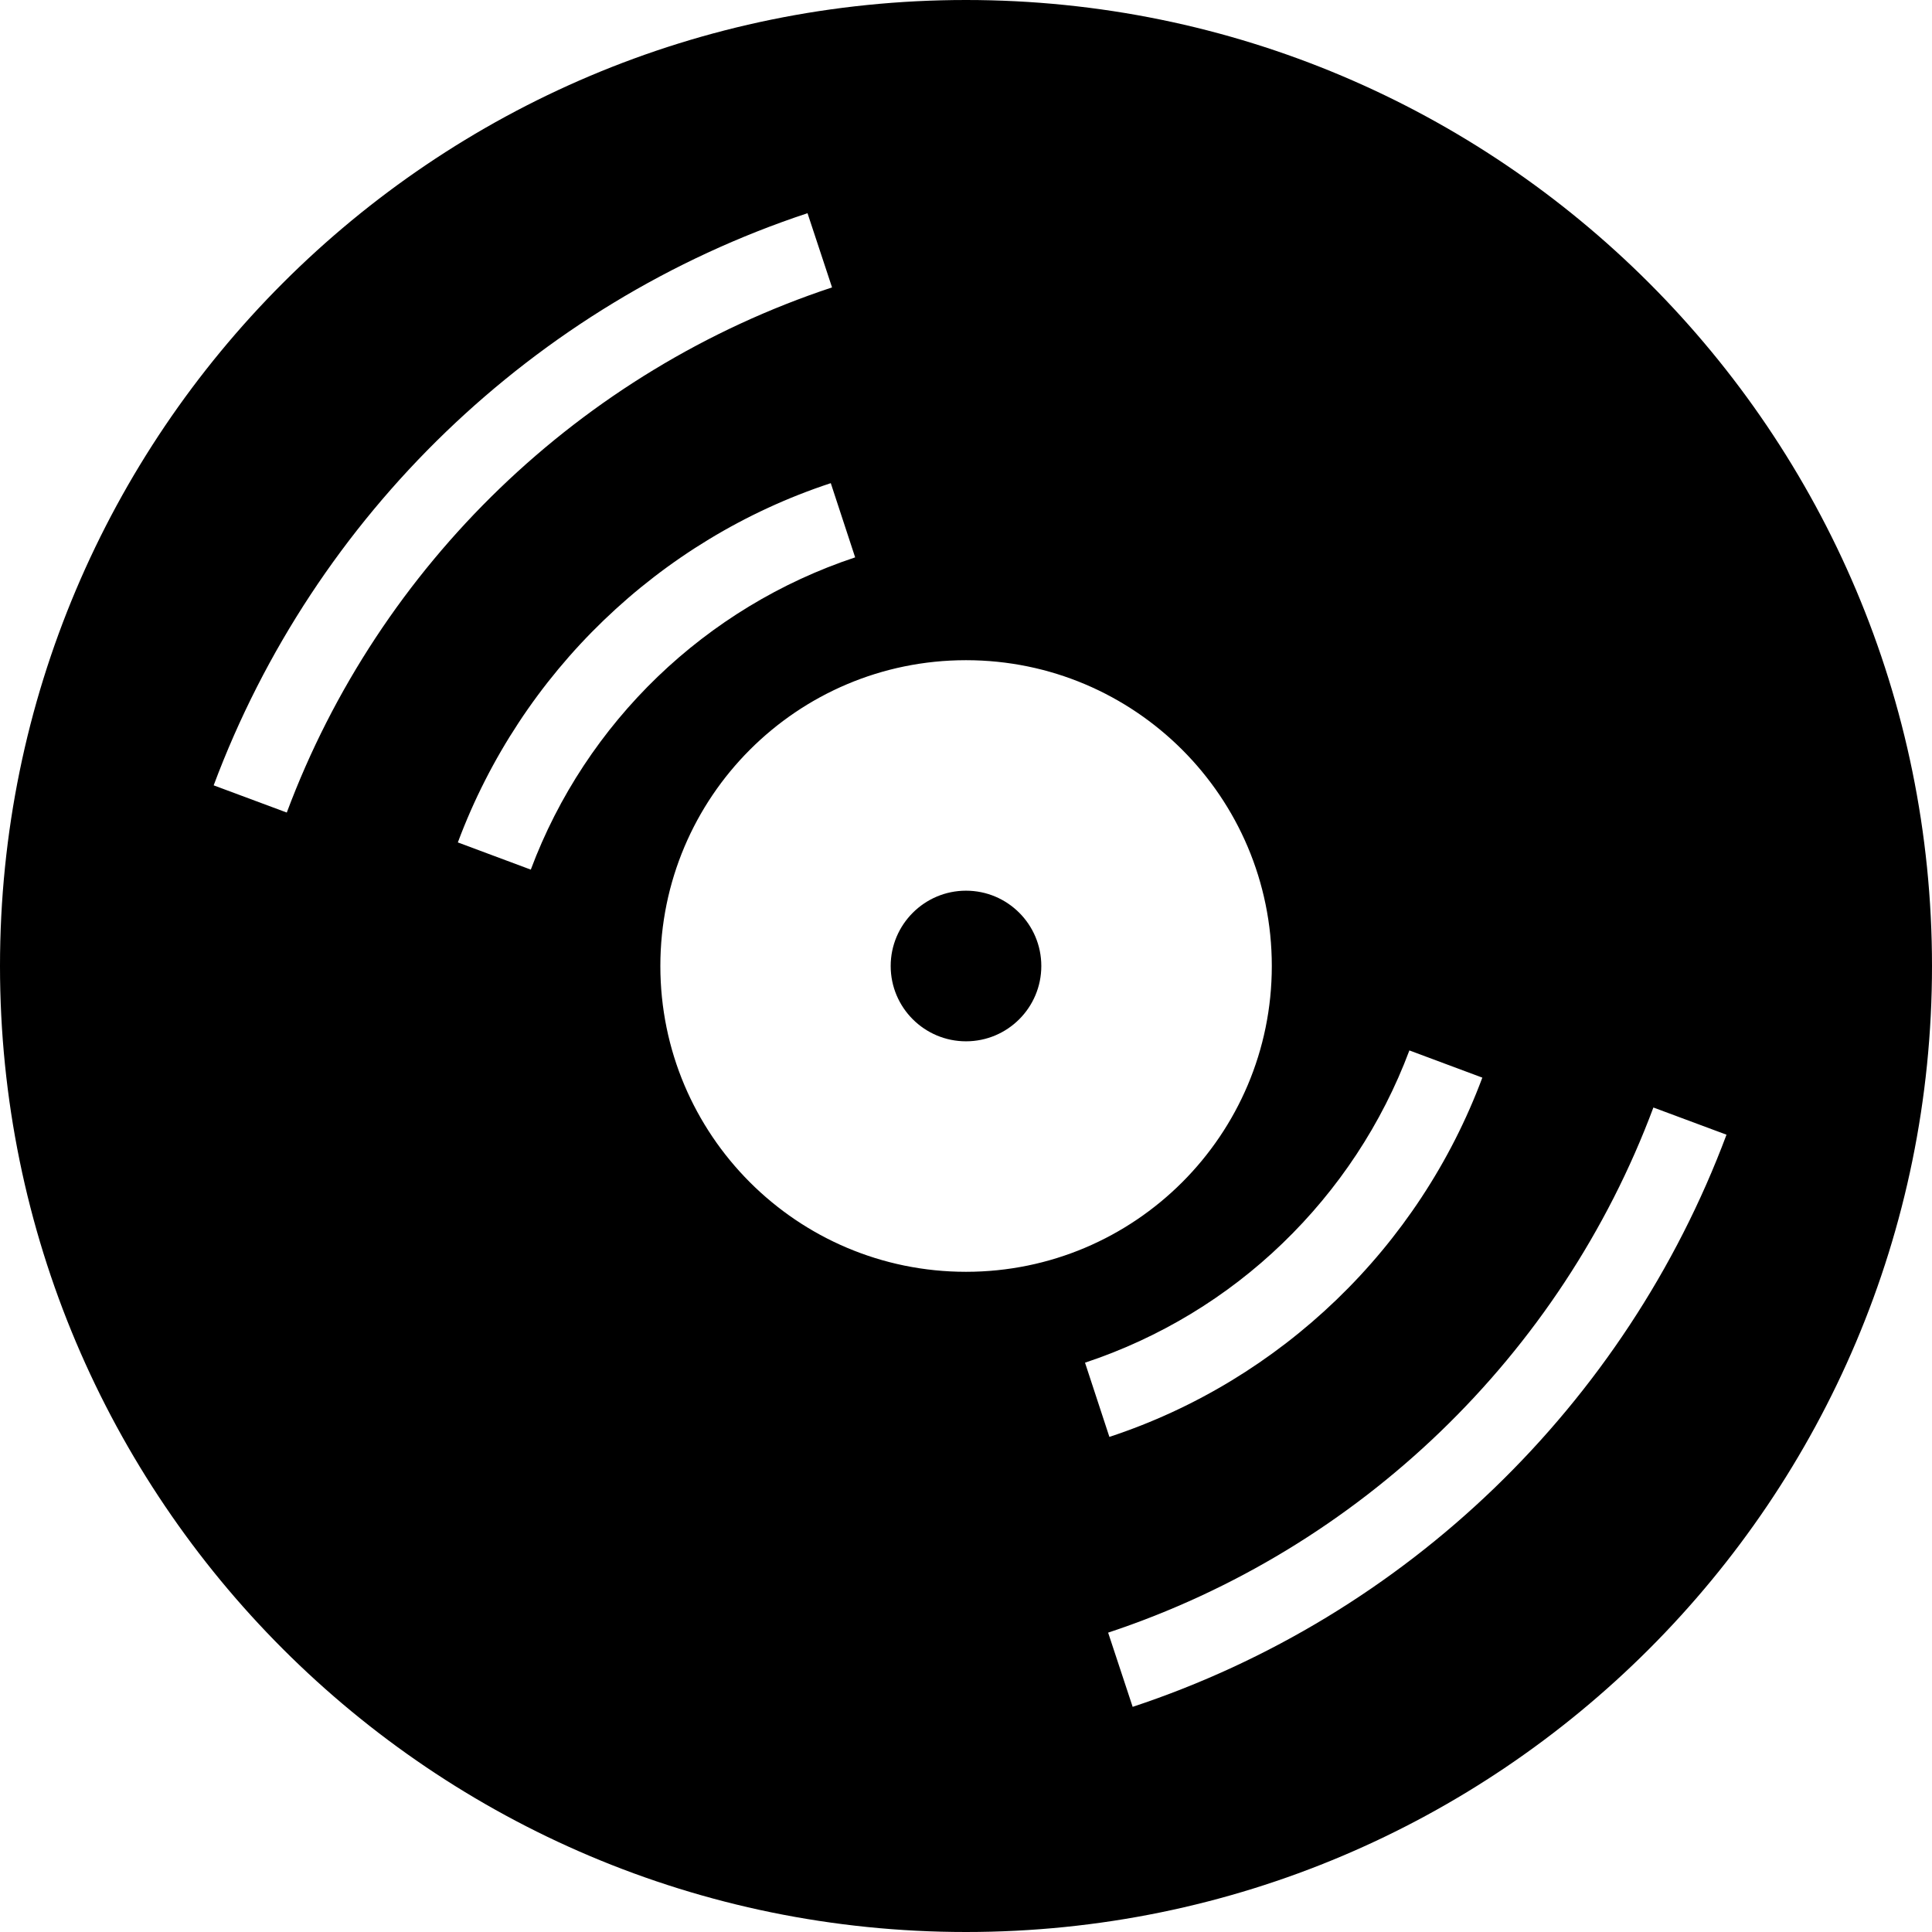
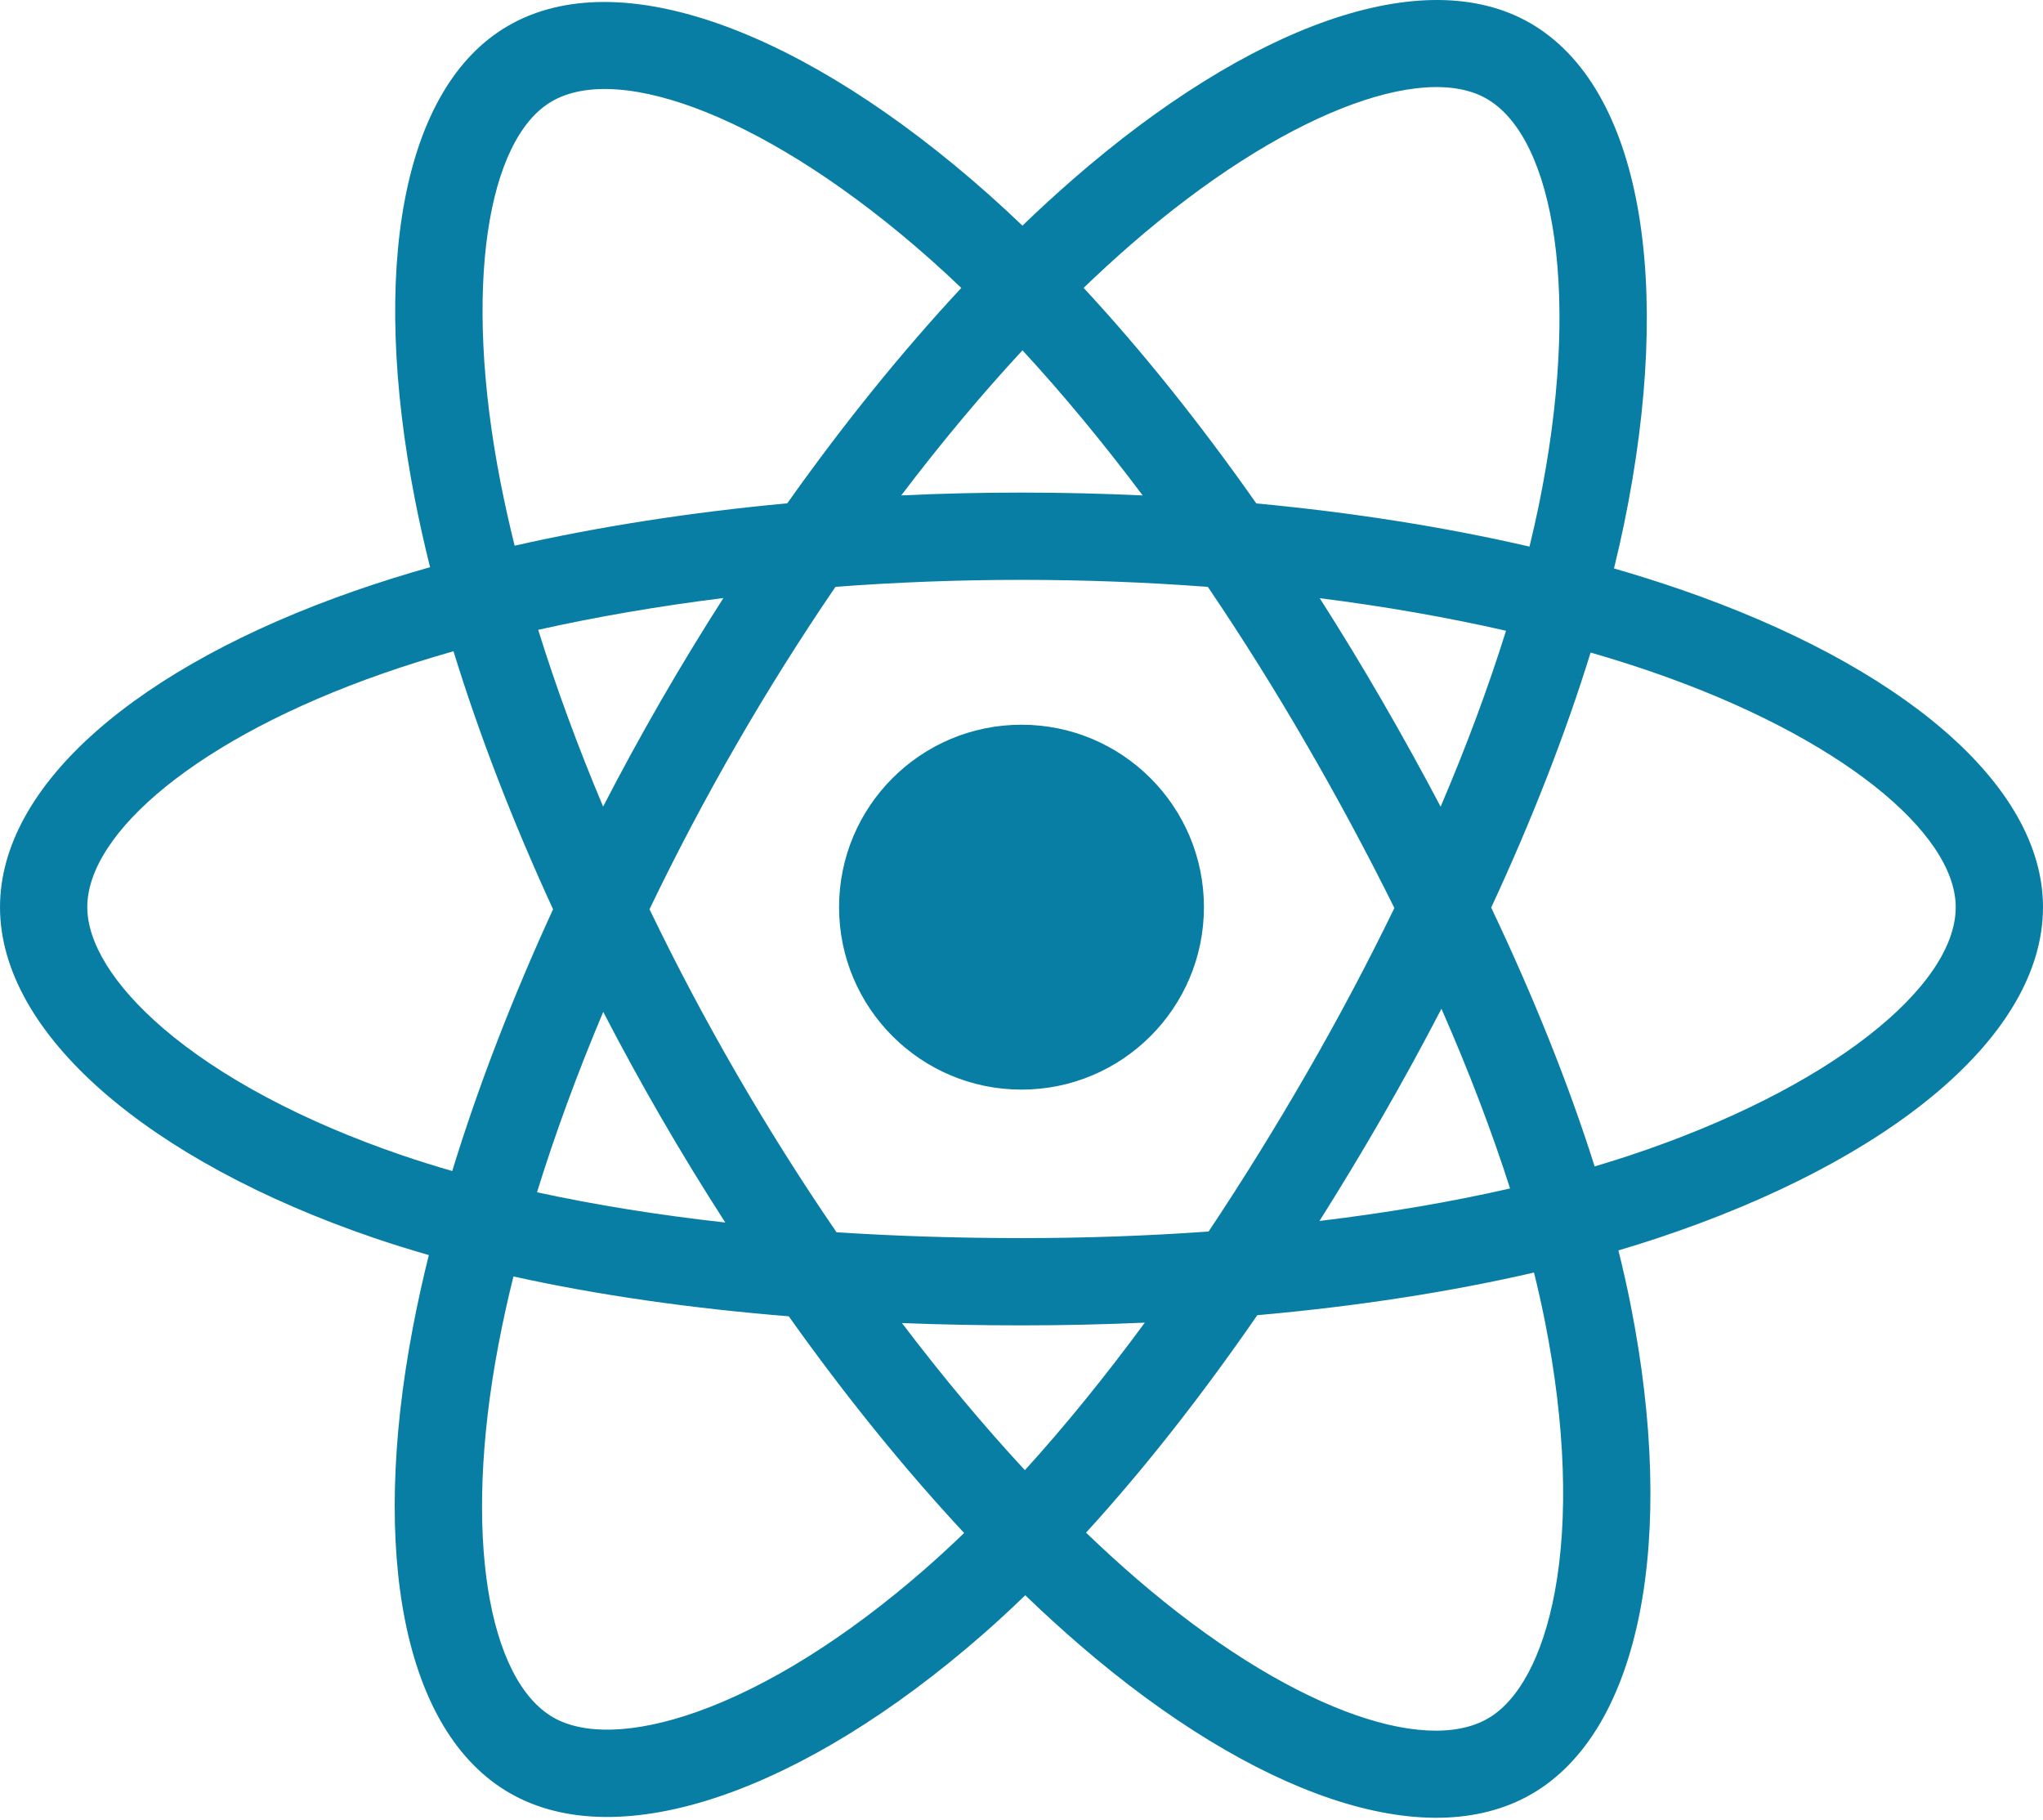
- <svg xmlns="http://www.w3.org/2000/svg" version="1.1" id="Layer_1" x="0px" y="0px" viewBox="0 0 122.88 122.88" style="enable-background:new 0 0 122.88 122.88" xml:space="preserve">
-   <style type="text/css">.st0{fill-rule:evenodd;clip-rule:evenodd;}</style>
-   <g>
-     <path class="st0" d="M61.44,0c33.93,0,61.44,27.51,61.44,61.44c0,33.93-27.51,61.44-61.44,61.44C27.51,122.88,0,95.37,0,61.44 C0,27.51,27.51,0,61.44,0L61.44,0z M61.44,56.65c2.65,0,4.79,2.15,4.79,4.79c0,2.64-2.14,4.79-4.79,4.79 c-2.64,0-4.79-2.14-4.79-4.79C56.65,58.8,58.8,56.65,61.44,56.65L61.44,56.65z M61.44,41.99c10.74,0,19.45,8.71,19.45,19.45 c0,10.74-8.71,19.45-19.45,19.45C50.7,80.89,42,72.18,42,61.44C42,50.7,50.7,41.99,61.44,41.99L61.44,41.99L61.44,41.99z M13.59,49.95c3.21-8.59,8.3-16.25,14.77-22.48c6.46-6.22,14.3-11.03,23-13.91l1.56,4.72c-8,2.65-15.19,7.06-21.12,12.77 c-5.95,5.73-10.62,12.76-13.56,20.63L13.59,49.95L13.59,49.95z M29.12,53.58c2.01-5.39,5.21-10.21,9.27-14.12 c4.06-3.91,8.98-6.93,14.45-8.73l1.55,4.72c-4.76,1.58-9.03,4.2-12.56,7.59c-3.54,3.41-6.32,7.59-8.07,12.27L29.12,53.58 L29.12,53.58L29.12,53.58z M94.28,68.54c-2.01,5.39-5.21,10.21-9.27,14.12c-4.06,3.91-8.98,6.93-14.45,8.73l-1.55-4.72 c4.76-1.58,9.04-4.19,12.56-7.59c3.54-3.41,6.32-7.59,8.07-12.27L94.28,68.54L94.28,68.54L94.28,68.54z M109.81,72.17 c-3.21,8.58-8.3,16.24-14.77,22.48c-6.46,6.23-14.3,11.03-23,13.91l-1.56-4.72c8-2.65,15.19-7.06,21.12-12.77 c5.95-5.73,10.62-12.76,13.56-20.63L109.81,72.17L109.81,72.17z" />
-   </g>
+ <svg xmlns="http://www.w3.org/2000/svg" aria-hidden="true" role="img" width="35.93" height="32" preserveAspectRatio="xMidYMid meet" viewBox="0 0 256 228">
+   <path fill="#087EA4" d="M210.483 73.824a171.49 171.49 0 0 0-8.24-2.597c.465-1.9.893-3.777 1.273-5.621c6.238-30.281 2.16-54.676-11.769-62.708c-13.355-7.7-35.196.329-57.254 19.526a171.23 171.23 0 0 0-6.375 5.848a155.866 155.866 0 0 0-4.241-3.917C100.759 3.829 77.587-4.822 63.673 3.233C50.33 10.957 46.379 33.89 51.995 62.588a170.974 170.974 0 0 0 1.892 8.48c-3.28.932-6.445 1.924-9.474 2.98C17.309 83.498 0 98.307 0 113.668c0 15.865 18.582 31.778 46.812 41.427a145.52 145.52 0 0 0 6.921 2.165a167.467 167.467 0 0 0-2.01 9.138c-5.354 28.2-1.173 50.591 12.134 58.266c13.744 7.926 36.812-.22 59.273-19.855a145.567 145.567 0 0 0 5.342-4.923a168.064 168.064 0 0 0 6.92 6.314c21.758 18.722 43.246 26.282 56.54 18.586c13.731-7.949 18.194-32.003 12.4-61.268a145.016 145.016 0 0 0-1.535-6.842c1.62-.48 3.21-.974 4.76-1.488c29.348-9.723 48.443-25.443 48.443-41.52c0-15.417-17.868-30.326-45.517-39.844Zm-6.365 70.984c-1.4.463-2.836.91-4.3 1.345c-3.24-10.257-7.612-21.163-12.963-32.432c5.106-11 9.31-21.767 12.459-31.957c2.619.758 5.16 1.557 7.61 2.4c23.69 8.156 38.14 20.213 38.14 29.504c0 9.896-15.606 22.743-40.946 31.14Zm-10.514 20.834c2.562 12.94 2.927 24.64 1.23 33.787c-1.524 8.219-4.59 13.698-8.382 15.893c-8.067 4.67-25.32-1.4-43.927-17.412a156.726 156.726 0 0 1-6.437-5.87c7.214-7.889 14.423-17.06 21.459-27.246c12.376-1.098 24.068-2.894 34.671-5.345a134.17 134.17 0 0 1 1.386 6.193ZM87.276 214.515c-7.882 2.783-14.16 2.863-17.955.675c-8.075-4.657-11.432-22.636-6.853-46.752a156.923 156.923 0 0 1 1.869-8.499c10.486 2.32 22.093 3.988 34.498 4.994c7.084 9.967 14.501 19.128 21.976 27.15a134.668 134.668 0 0 1-4.877 4.492c-9.933 8.682-19.886 14.842-28.658 17.94ZM50.35 144.747c-12.483-4.267-22.792-9.812-29.858-15.863c-6.35-5.437-9.555-10.836-9.555-15.216c0-9.322 13.897-21.212 37.076-29.293c2.813-.98 5.757-1.905 8.812-2.773c3.204 10.42 7.406 21.315 12.477 32.332c-5.137 11.18-9.399 22.249-12.634 32.792a134.718 134.718 0 0 1-6.318-1.979Zm12.378-84.26c-4.811-24.587-1.616-43.134 6.425-47.789c8.564-4.958 27.502 2.111 47.463 19.835a144.318 144.318 0 0 1 3.841 3.545c-7.438 7.987-14.787 17.08-21.808 26.988c-12.04 1.116-23.565 2.908-34.161 5.309a160.342 160.342 0 0 1-1.76-7.887Zm110.427 27.268a347.8 347.8 0 0 0-7.785-12.803c8.168 1.033 15.994 2.404 23.343 4.08c-2.206 7.072-4.956 14.465-8.193 22.045a381.151 381.151 0 0 0-7.365-13.322Zm-45.032-43.861c5.044 5.465 10.096 11.566 15.065 18.186a322.04 322.04 0 0 0-30.257-.006c4.974-6.559 10.069-12.652 15.192-18.18ZM82.802 87.83a323.167 323.167 0 0 0-7.227 13.238c-3.184-7.553-5.909-14.98-8.134-22.152c7.304-1.634 15.093-2.97 23.209-3.984a321.524 321.524 0 0 0-7.848 12.897Zm8.081 65.352c-8.385-.936-16.291-2.203-23.593-3.793c2.26-7.3 5.045-14.885 8.298-22.6a321.187 321.187 0 0 0 7.257 13.246c2.594 4.48 5.28 8.868 8.038 13.147Zm37.542 31.03c-5.184-5.592-10.354-11.779-15.403-18.433c4.902.192 9.899.29 14.978.29c5.218 0 10.376-.117 15.453-.343c-4.985 6.774-10.018 12.97-15.028 18.486Zm52.198-57.817c3.422 7.8 6.306 15.345 8.596 22.52c-7.422 1.694-15.436 3.058-23.88 4.071a382.417 382.417 0 0 0 7.859-13.026a347.403 347.403 0 0 0 7.425-13.565Zm-16.898 8.101a358.557 358.557 0 0 1-12.281 19.815a329.4 329.4 0 0 1-23.444.823c-7.967 0-15.716-.248-23.178-.732a310.202 310.202 0 0 1-12.513-19.846h.001a307.41 307.41 0 0 1-10.923-20.627a310.278 310.278 0 0 1 10.89-20.637l-.001.001a307.318 307.318 0 0 1 12.413-19.761c7.613-.576 15.42-.876 23.31-.876H128c7.926 0 15.743.303 23.354.883a329.357 329.357 0 0 1 12.335 19.695a358.489 358.489 0 0 1 11.036 20.54a329.472 329.472 0 0 1-11 20.722Zm22.56-122.124c8.572 4.944 11.906 24.881 6.52 51.026c-.344 1.668-.73 3.367-1.15 5.09c-10.622-2.452-22.155-4.275-34.23-5.408c-7.034-10.017-14.323-19.124-21.64-27.008a160.789 160.789 0 0 1 5.888-5.4c18.9-16.447 36.564-22.941 44.612-18.3ZM128 90.808c12.625 0 22.86 10.235 22.86 22.86s-10.235 22.86-22.86 22.86s-22.86-10.235-22.86-22.86s10.235-22.86 22.86-22.86Z" />
</svg>
